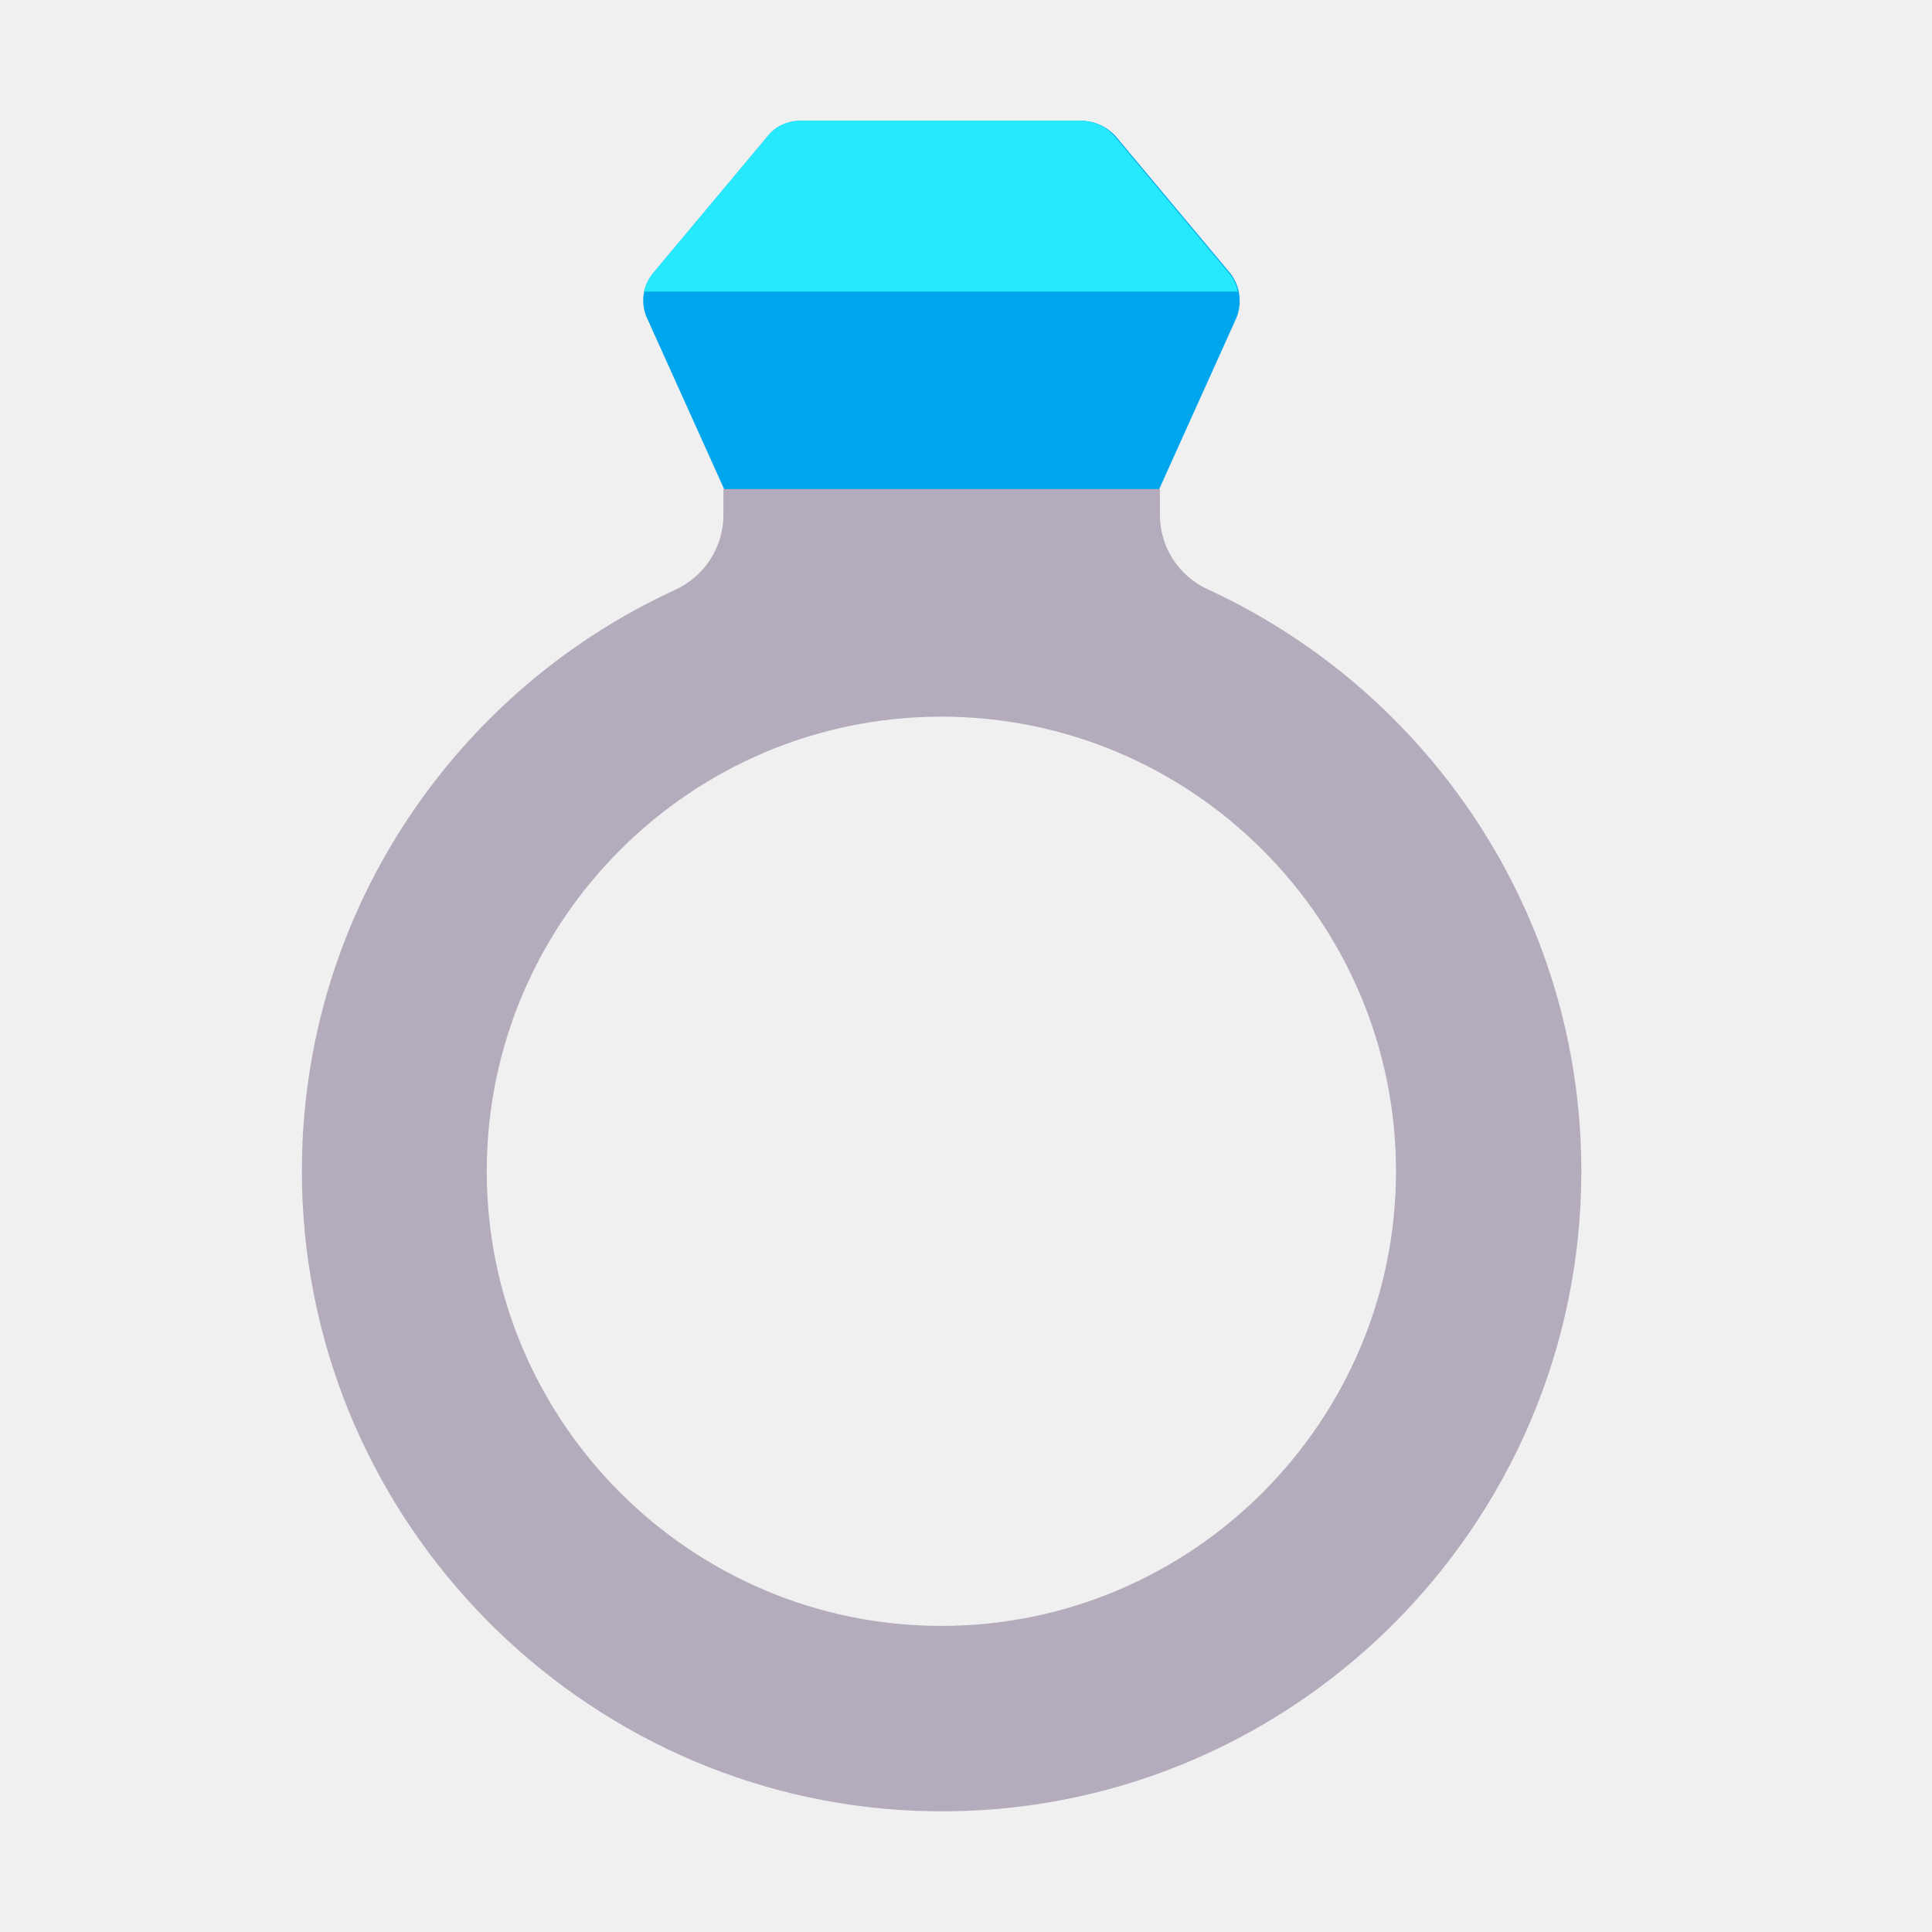
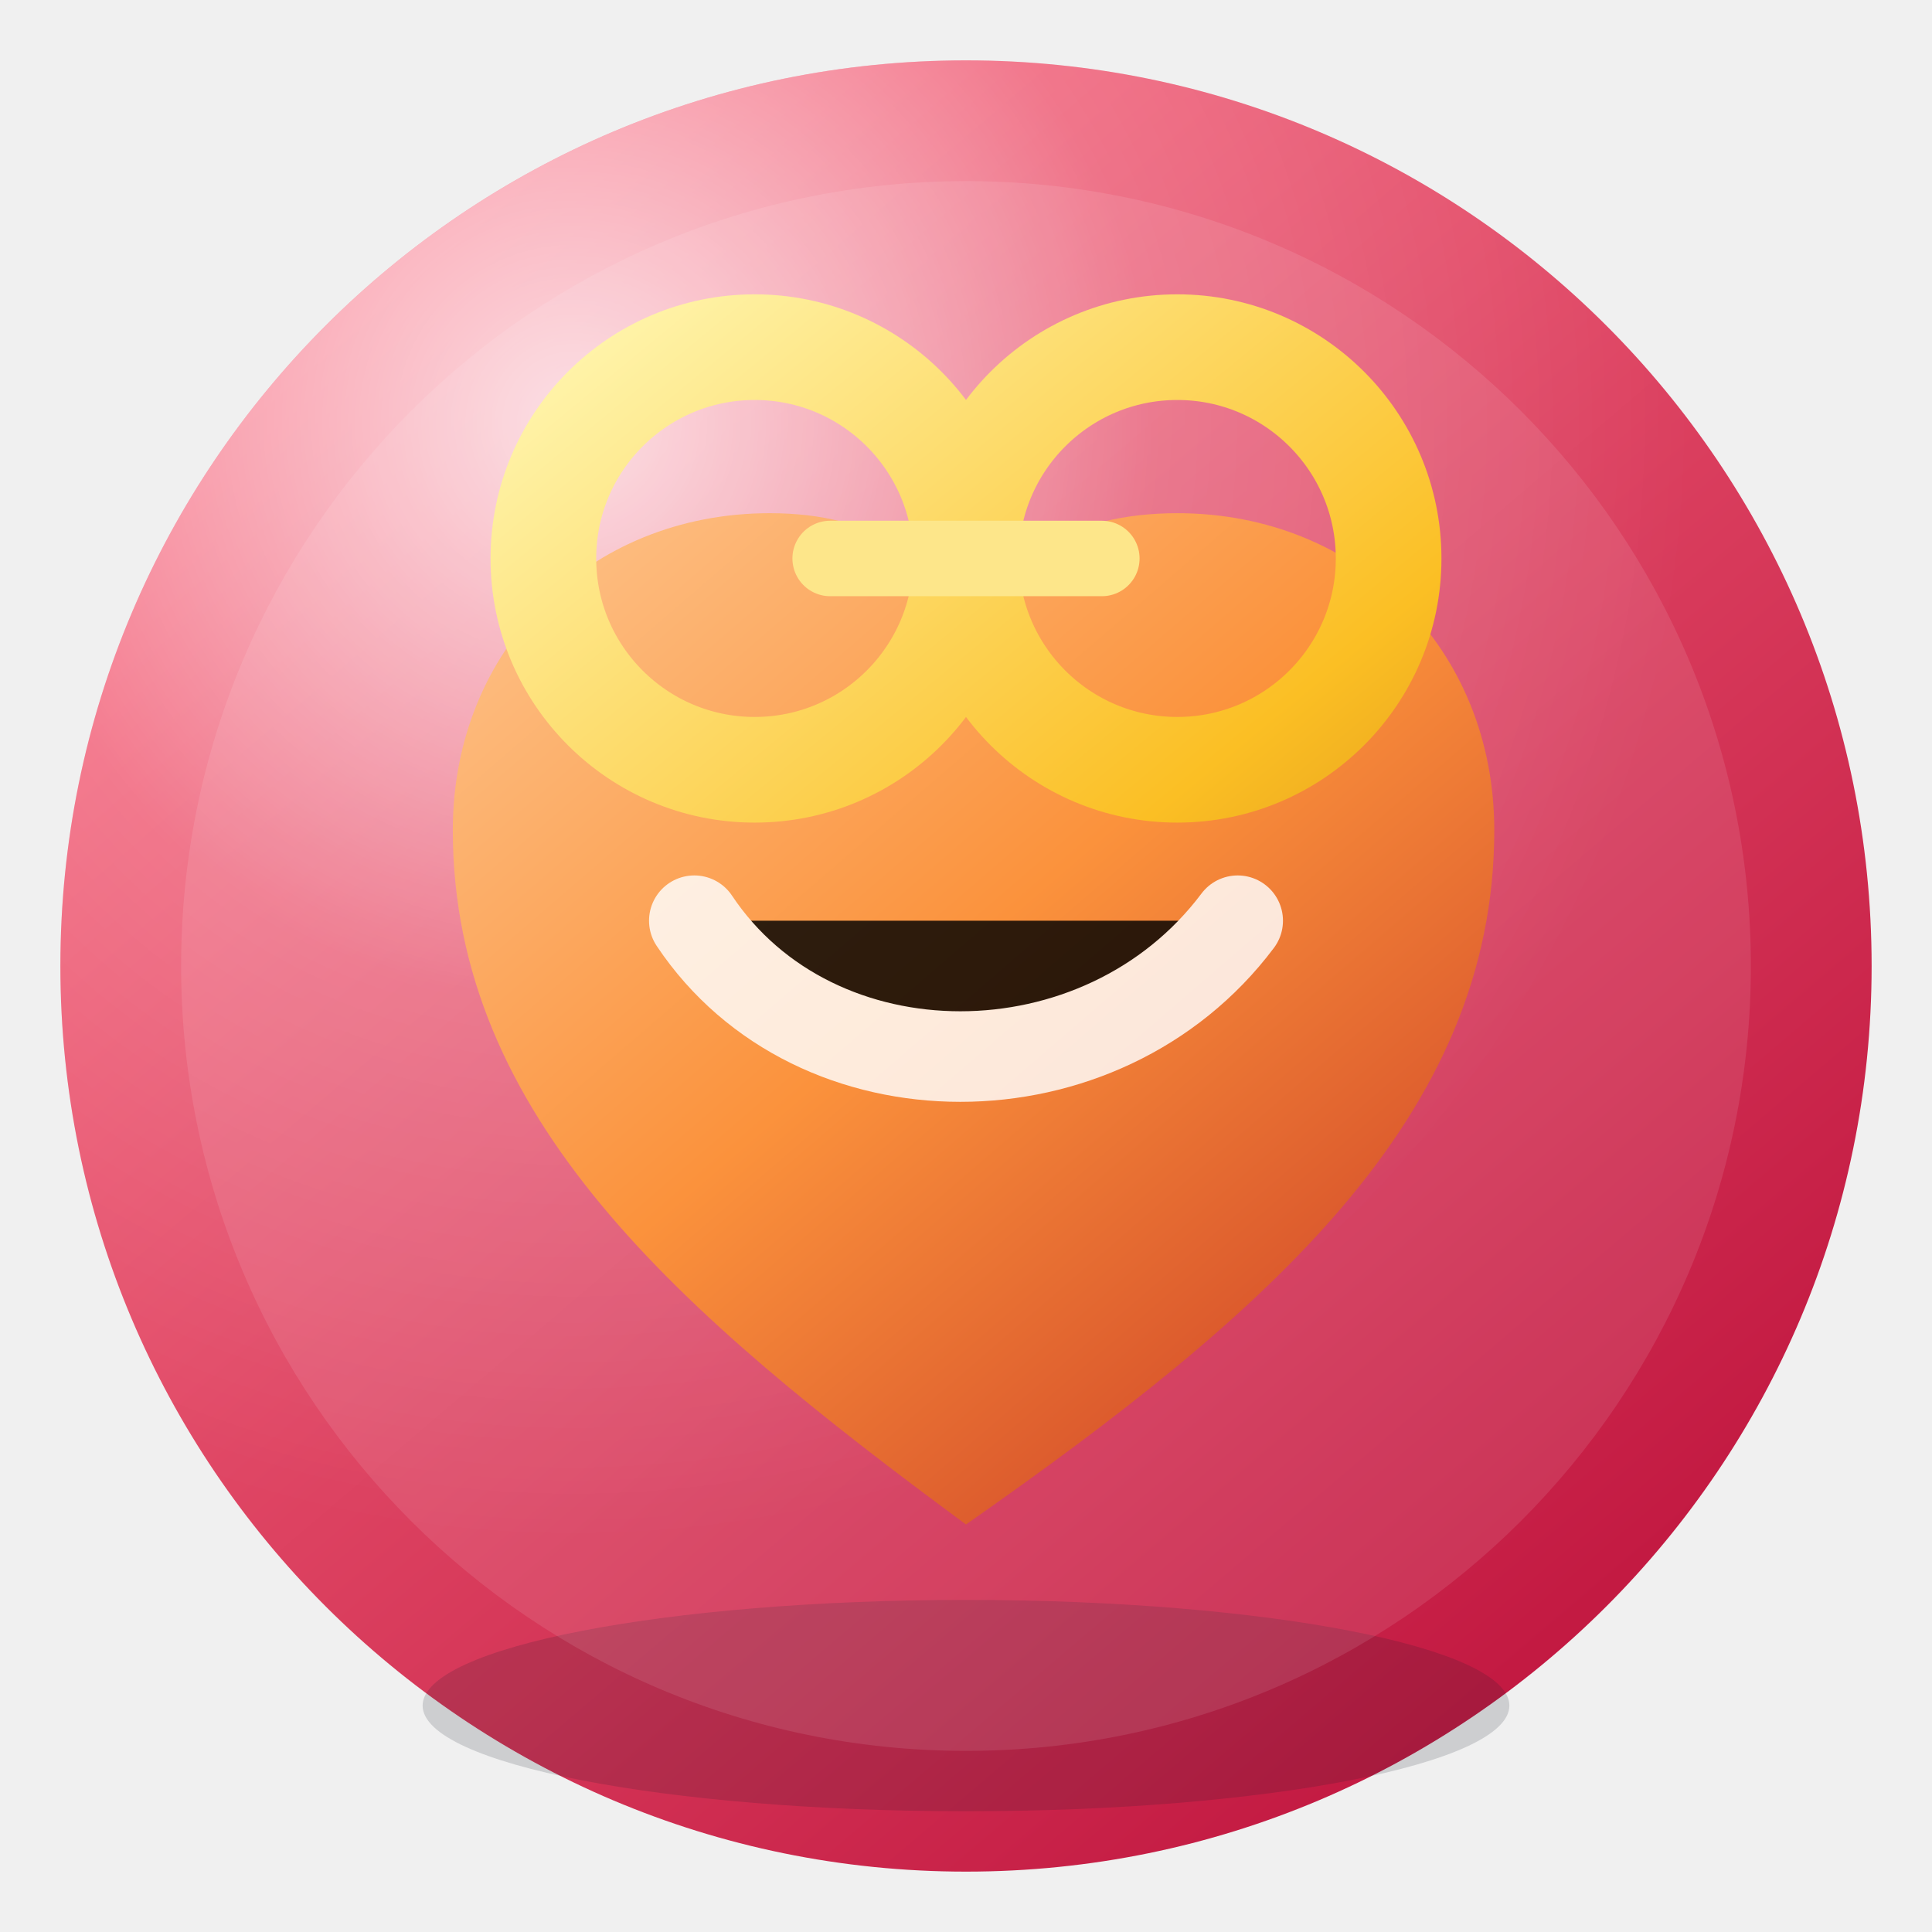
- <svg xmlns="http://www.w3.org/2000/svg" width="1em" height="1em" viewBox="0 0 32 32">
-   <g fill="none">
-     <path fill="#00A6ED" d="M17.912 2h-4.65c-.21 0-.42.09-.55.26l-1.89 2.26c-.18.21-.22.51-.1.76l2.02 4.48c.12.26.37.43.66.43h4.39c.28 0 .54-.17.66-.43l2.02-4.48c.11-.25.07-.55-.1-.76l-1.89-2.26a.78.78 0 0 0-.57-.26" />
-     <path fill="#26EAFC" d="M20.502 4.83a.64.64 0 0 0-.15-.31l-1.89-2.26a.74.74 0 0 0-.55-.26h-4.65c-.21 0-.42.09-.55.26l-1.89 2.26c-.08.09-.13.2-.15.31z" />
-     <path fill="#B4ACBC" d="M19.212 8.53V8.1h-7.23v.43c0 .54-.32 1.02-.8 1.24c-3.79 1.74-6.38 5.65-6.17 10.13c.26 5.56 4.85 10.01 10.41 10.1c5.92.1 10.77-4.7 10.77-10.6c0-4.27-2.54-7.96-6.19-9.64c-.48-.22-.79-.7-.79-1.23m-3.62 18.4c-4.15 0-7.53-3.38-7.53-7.53s3.38-7.53 7.53-7.53s7.53 3.38 7.53 7.53s-3.38 7.53-7.53 7.53" />
-   </g>
+ <svg xmlns="http://www.w3.org/2000/svg" viewBox="0 0 128 128">
+   <defs>
+     <linearGradient id="bg" x1="18" y1="10" x2="110" y2="118" gradientUnits="userSpaceOnUse">
+       <stop stop-color="#FB7185" />
+       <stop offset="1" stop-color="#BE123C" />
+     </linearGradient>
+     <radialGradient id="shine" cx="38" cy="28" r="74" gradientUnits="userSpaceOnUse">
+       <stop stop-color="#FFFFFF" stop-opacity="0.78" />
+       <stop offset="0.52" stop-color="#FFFFFF" stop-opacity="0.16" />
+       <stop offset="1" stop-color="#FFFFFF" stop-opacity="0" />
+     </radialGradient>
+     <linearGradient id="gold" x1="31" y1="25" x2="96" y2="104" gradientUnits="userSpaceOnUse">
+       <stop stop-color="#FFF7B2" />
+       <stop offset="0.5" stop-color="#FBBF24" />
+       <stop offset="1" stop-color="#B45309" />
+     </linearGradient>
+     <linearGradient id="silver" x1="28" y1="22" x2="101" y2="105" gradientUnits="userSpaceOnUse">
+       <stop stop-color="#FFFFFF" />
+       <stop offset="0.55" stop-color="#D8E3F0" />
+       <stop offset="1" stop-color="#7C8EA5" />
+     </linearGradient>
+     <linearGradient id="green" x1="21" y1="25" x2="105" y2="105" gradientUnits="userSpaceOnUse">
+       <stop stop-color="#BBF7D0" />
+       <stop offset="0.55" stop-color="#22C55E" />
+       <stop offset="1" stop-color="#166534" />
+     </linearGradient>
+     <linearGradient id="warm" x1="25" y1="18" x2="106" y2="112" gradientUnits="userSpaceOnUse">
+       <stop stop-color="#FED7AA" />
+       <stop offset="0.48" stop-color="#FB923C" />
+       <stop offset="1" stop-color="#B91C1C" />
+     </linearGradient>
+     <linearGradient id="blue" x1="24" y1="18" x2="106" y2="112" gradientUnits="userSpaceOnUse">
+       <stop stop-color="#BAE6FD" />
+       <stop offset="0.5" stop-color="#38BDF8" />
+       <stop offset="1" stop-color="#1D4ED8" />
+     </linearGradient>
+   </defs>
+   <circle cx="64" cy="64" r="60" fill="url(#bg)" />
+   <circle cx="64" cy="64" r="60" fill="url(#shine)" />
+   <ellipse cx="64" cy="113" rx="36" ry="7" fill="#111827" opacity="0.16" />
+   <circle cx="64" cy="64" r="52" fill="#FFFFFF" opacity="0.10" />
+   <path d="M64 101C45 87 30 74 30 55c0-12 9-21 21-21 7 0 11 3 13 8 2-5 7-8 14-8 12 0 21 9 21 21 0 19-15 32-35 46Z" fill="url(#warm)" />
+   <circle cx="50" cy="37" r="14" fill="none" stroke="url(#gold)" stroke-width="7" />
+   <circle cx="78" cy="37" r="14" fill="none" stroke="url(#gold)" stroke-width="7" />
+   <path d="M55 37h18" stroke="#FDE68A" stroke-width="5" stroke-linecap="round" />
+   <path d="M46 61c8 12 27 12 36 0" stroke="#fff" stroke-width="6" stroke-linecap="round" opacity=".82" />
</svg>
